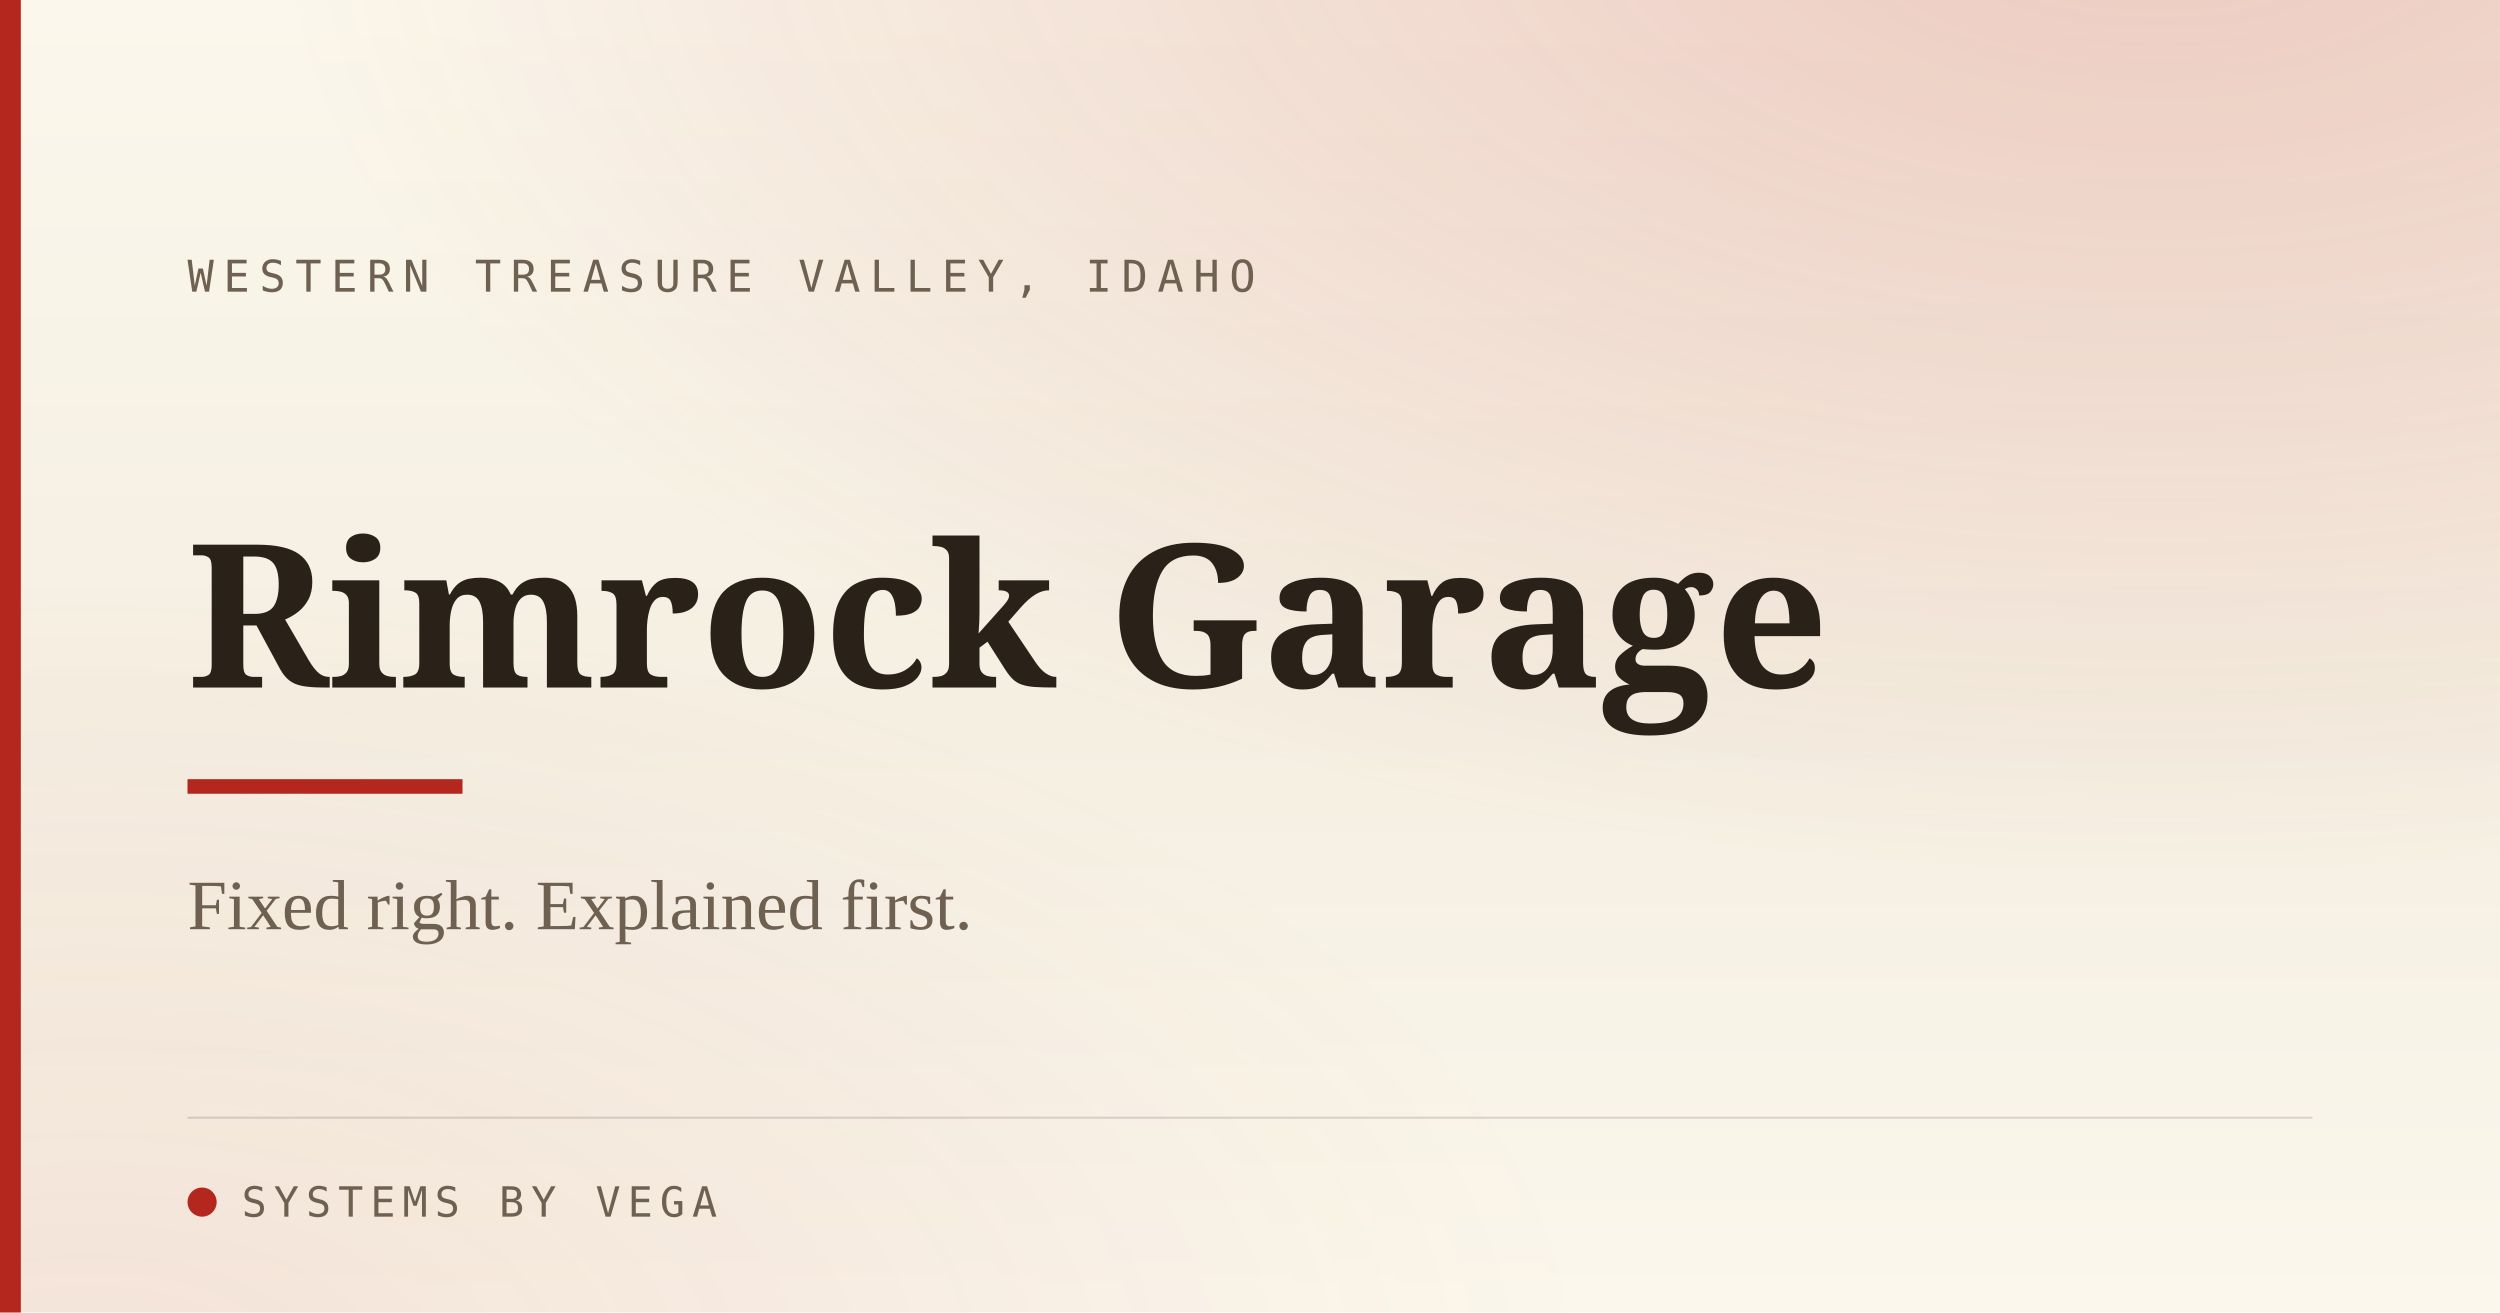
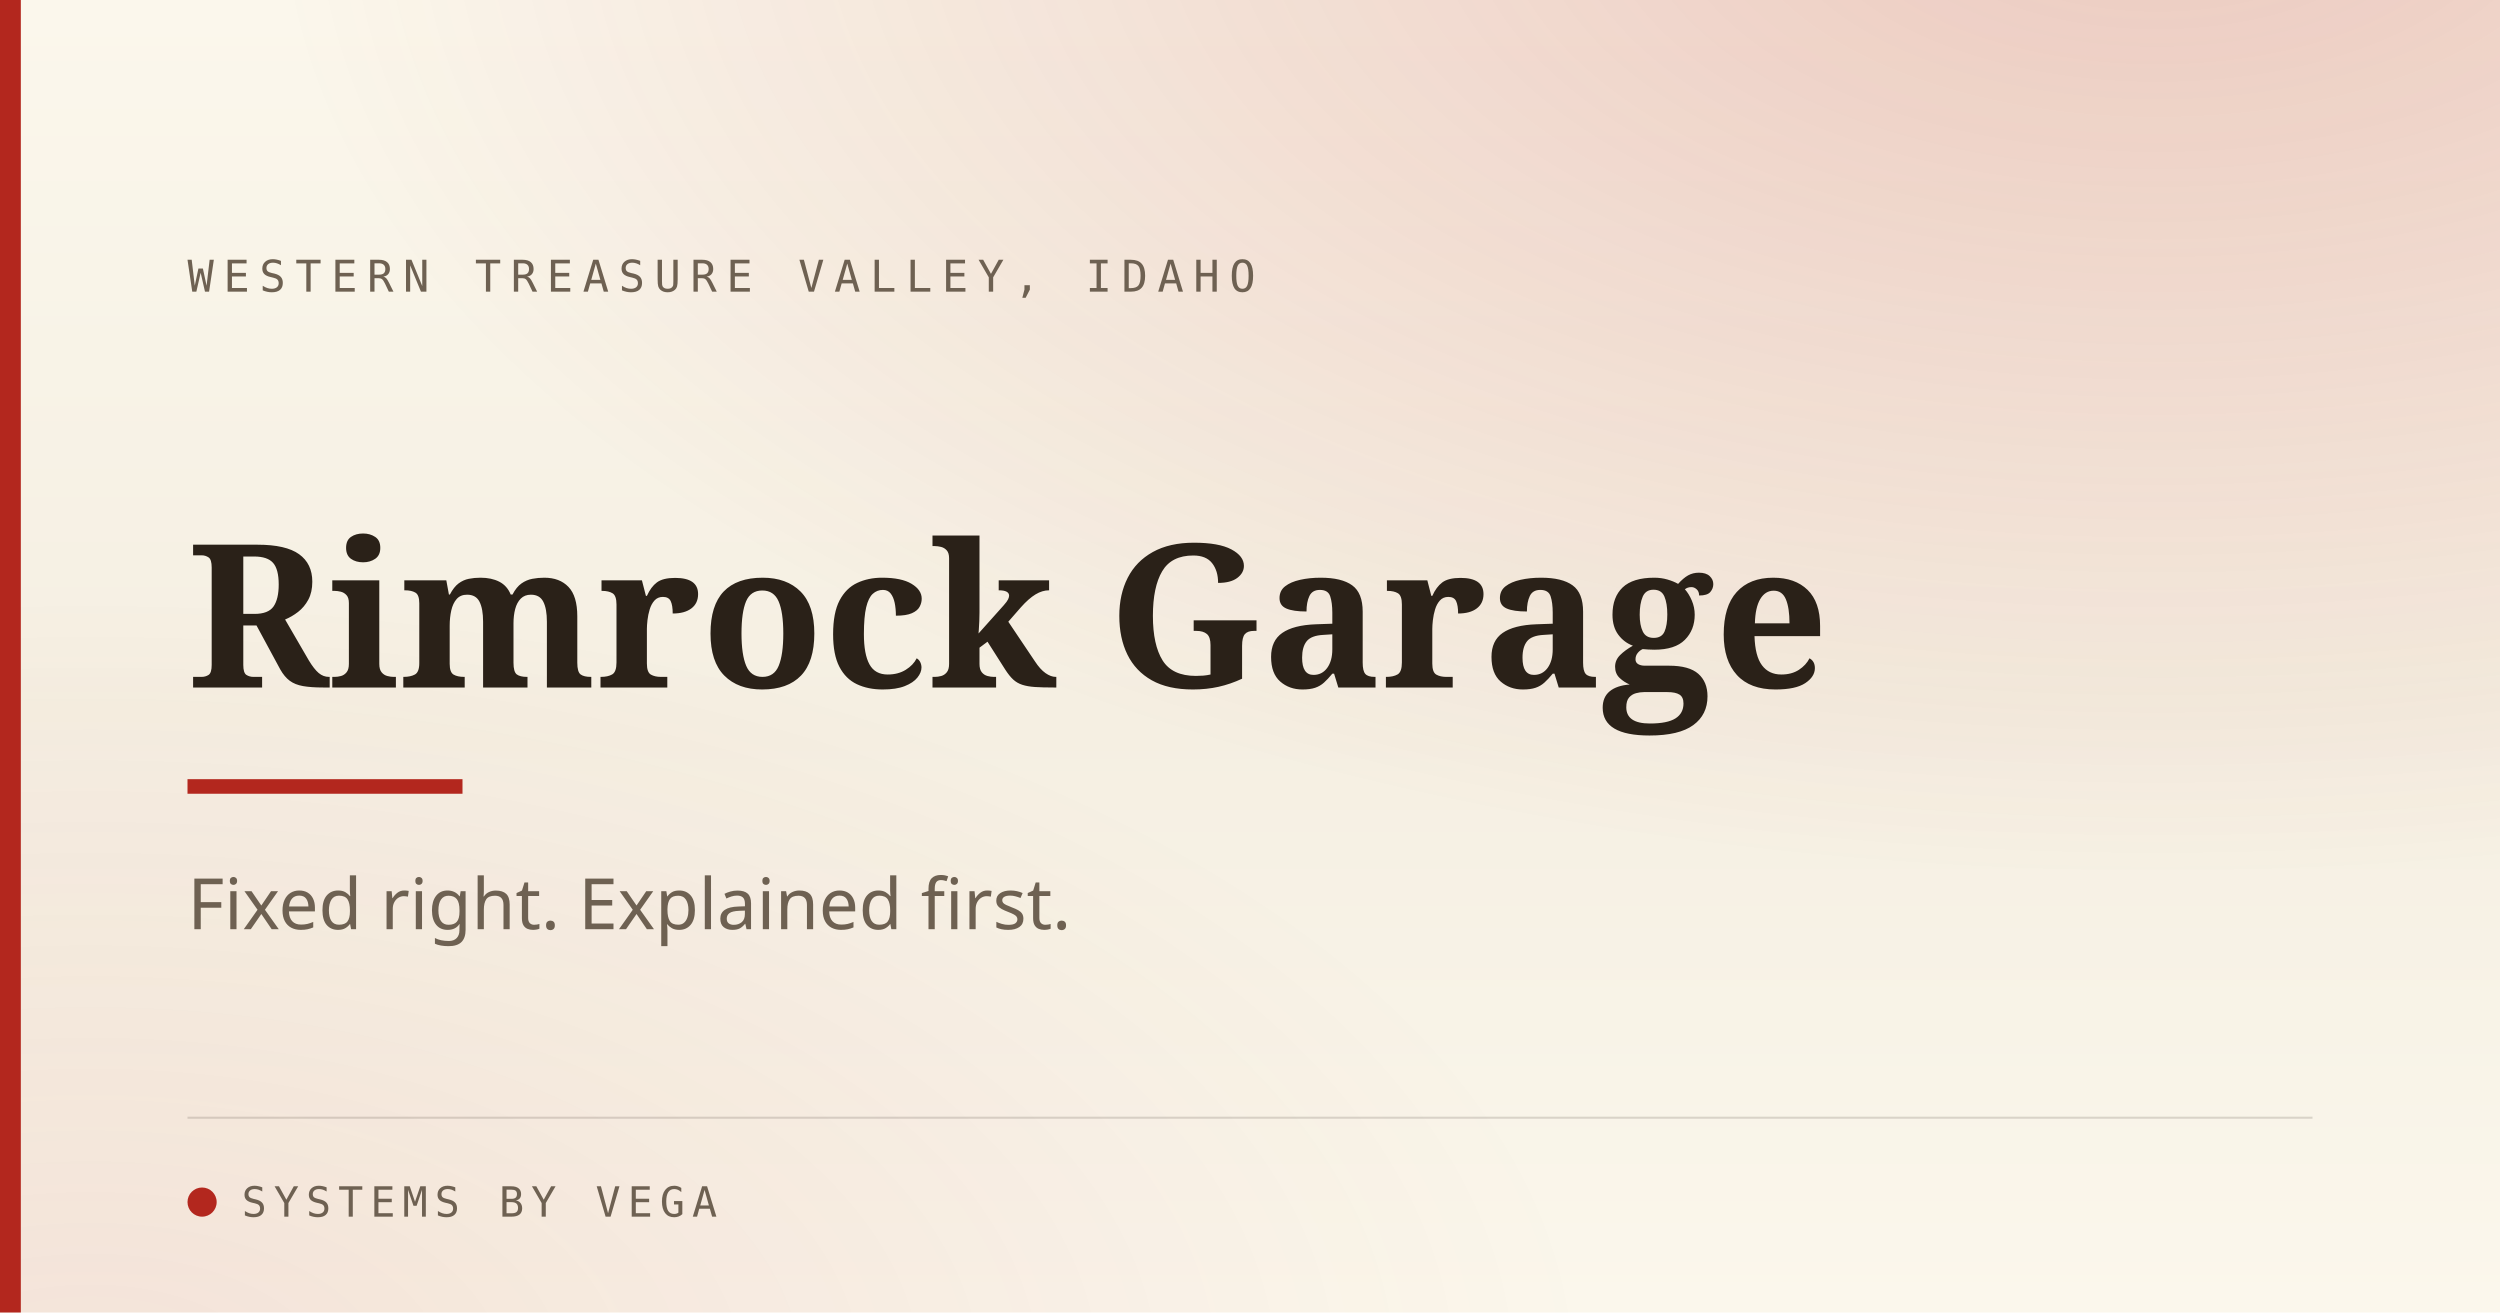
<svg xmlns="http://www.w3.org/2000/svg" width="1200" height="630" viewBox="0 0 1200 630" role="img" aria-label="Rimrock Garage — Fixed right. Explained first.">
  <defs>
    <linearGradient id="auto-repair-og-ground" x1="0" y1="0" x2="0" y2="1">
      <stop offset="0" stop-color="#FBF7EC" />
      <stop offset="0.55" stop-color="#F5EFE2" />
      <stop offset="1" stop-color="#FBF7EC" />
    </linearGradient>
    <radialGradient id="auto-repair-og-glow" cx="0.86" cy="-0.08" r="0.75">
      <stop offset="0" stop-color="#B3271E" stop-opacity="0.22" />
      <stop offset="1" stop-color="#B3271E" stop-opacity="0" />
    </radialGradient>
    <radialGradient id="auto-repair-og-glow2" cx="0.04" cy="1.05" r="0.6">
      <stop offset="0" stop-color="#B3271E" stop-opacity="0.10" />
      <stop offset="1" stop-color="#B3271E" stop-opacity="0" />
    </radialGradient>
  </defs>
  <rect width="1200" height="630" fill="url(#auto-repair-og-ground)" />
  <rect width="1200" height="630" fill="url(#auto-repair-og-glow)" />
  <rect width="1200" height="630" fill="url(#auto-repair-og-glow2)" />
  <rect x="0" y="0" width="10" height="630" fill="#B3271E" />
  <text x="90" y="140" font-family="IBM Plex Mono, ui-monospace, monospace" font-size="21" letter-spacing="4.6" fill="#6E6152">WESTERN TREASURE VALLEY, IDAHO</text>
  <text x="90" y="330" font-family="Zilla Slab, Georgia, serif" font-size="96" font-weight="800" fill="#2A2118">Rimrock Garage</text>
  <rect x="90" y="374" width="132" height="7" fill="#B3271E" />
-   <text x="90" y="446" font-family="Source Sans 3, system-ui, sans-serif" font-size="34" fill="#6E6152">Fixed right. Explained first.</text>
+   <text x="90" y="446" font-family="'Source Sans 3', system-ui, sans-serif" font-size="34" fill="#6E6152">Fixed right. Explained first.</text>
  <rect x="90" y="536" width="1020" height="1" fill="#2A2118" opacity="0.16" />
  <circle cx="97" cy="577" r="7" fill="#B3271E" />
  <text x="116" y="584" font-family="IBM Plex Mono, ui-monospace, monospace" font-size="20" letter-spacing="3.4" fill="#6E6152">SYSTEMS BY VEGA</text>
</svg>
